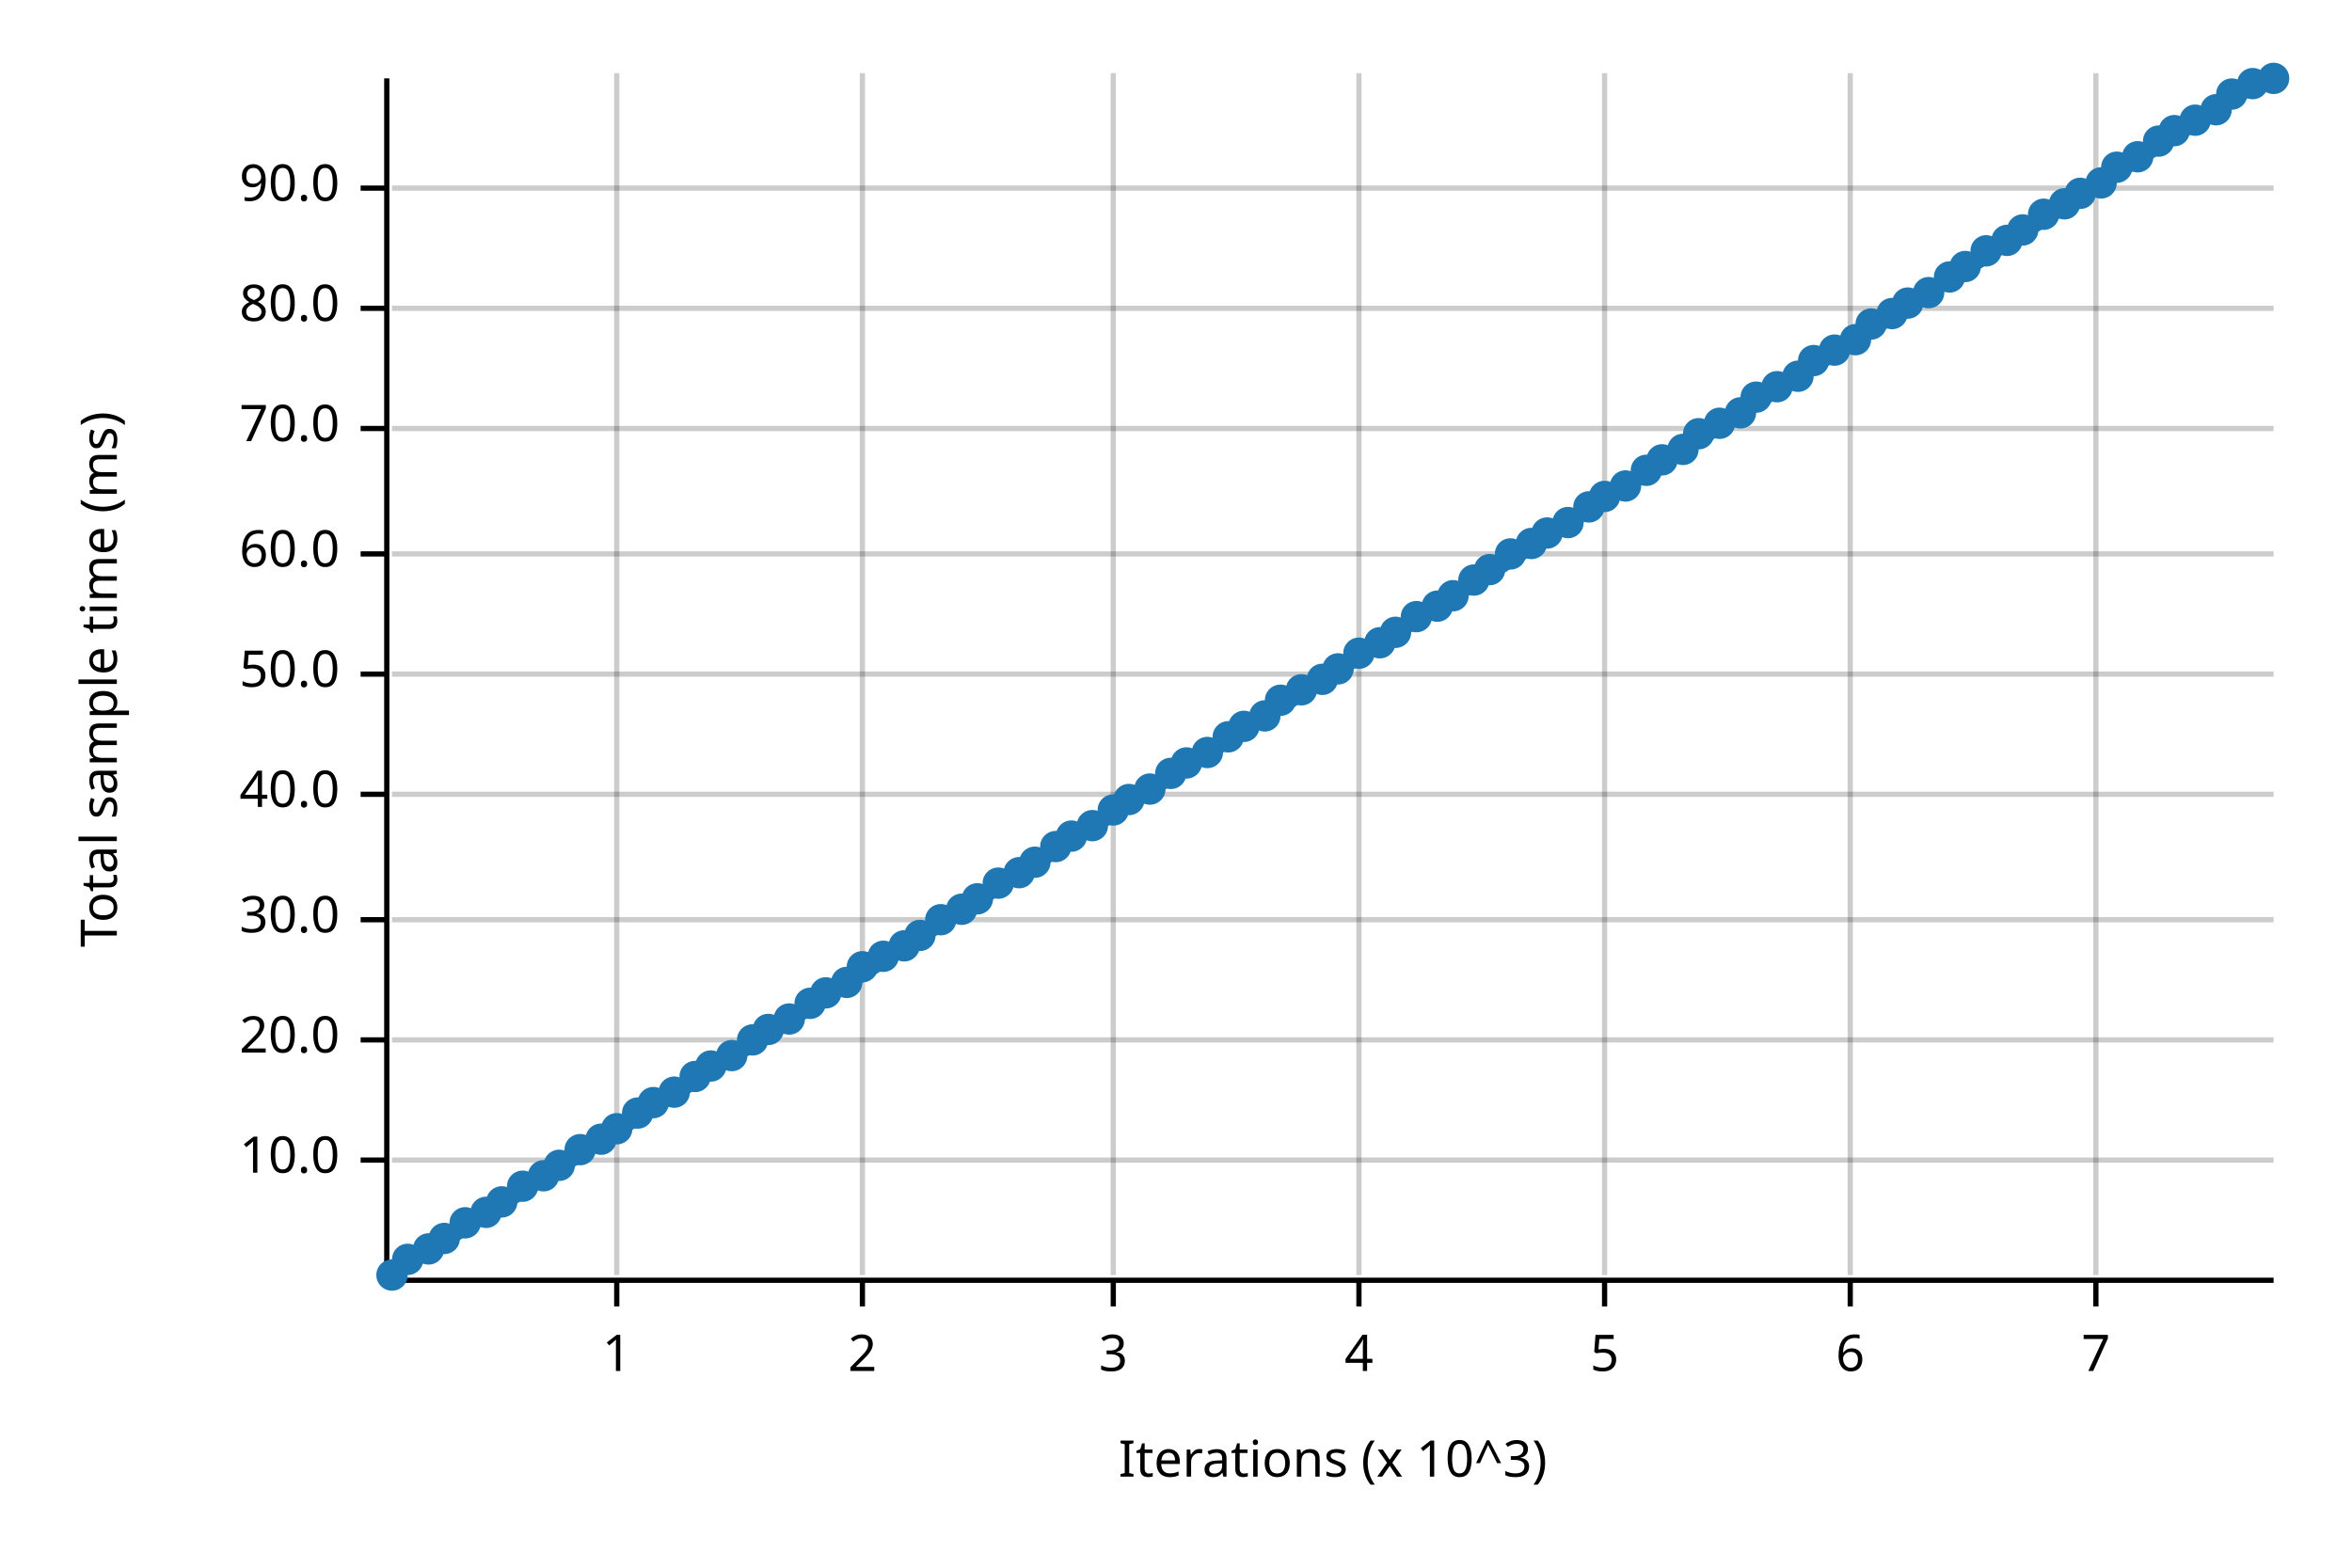
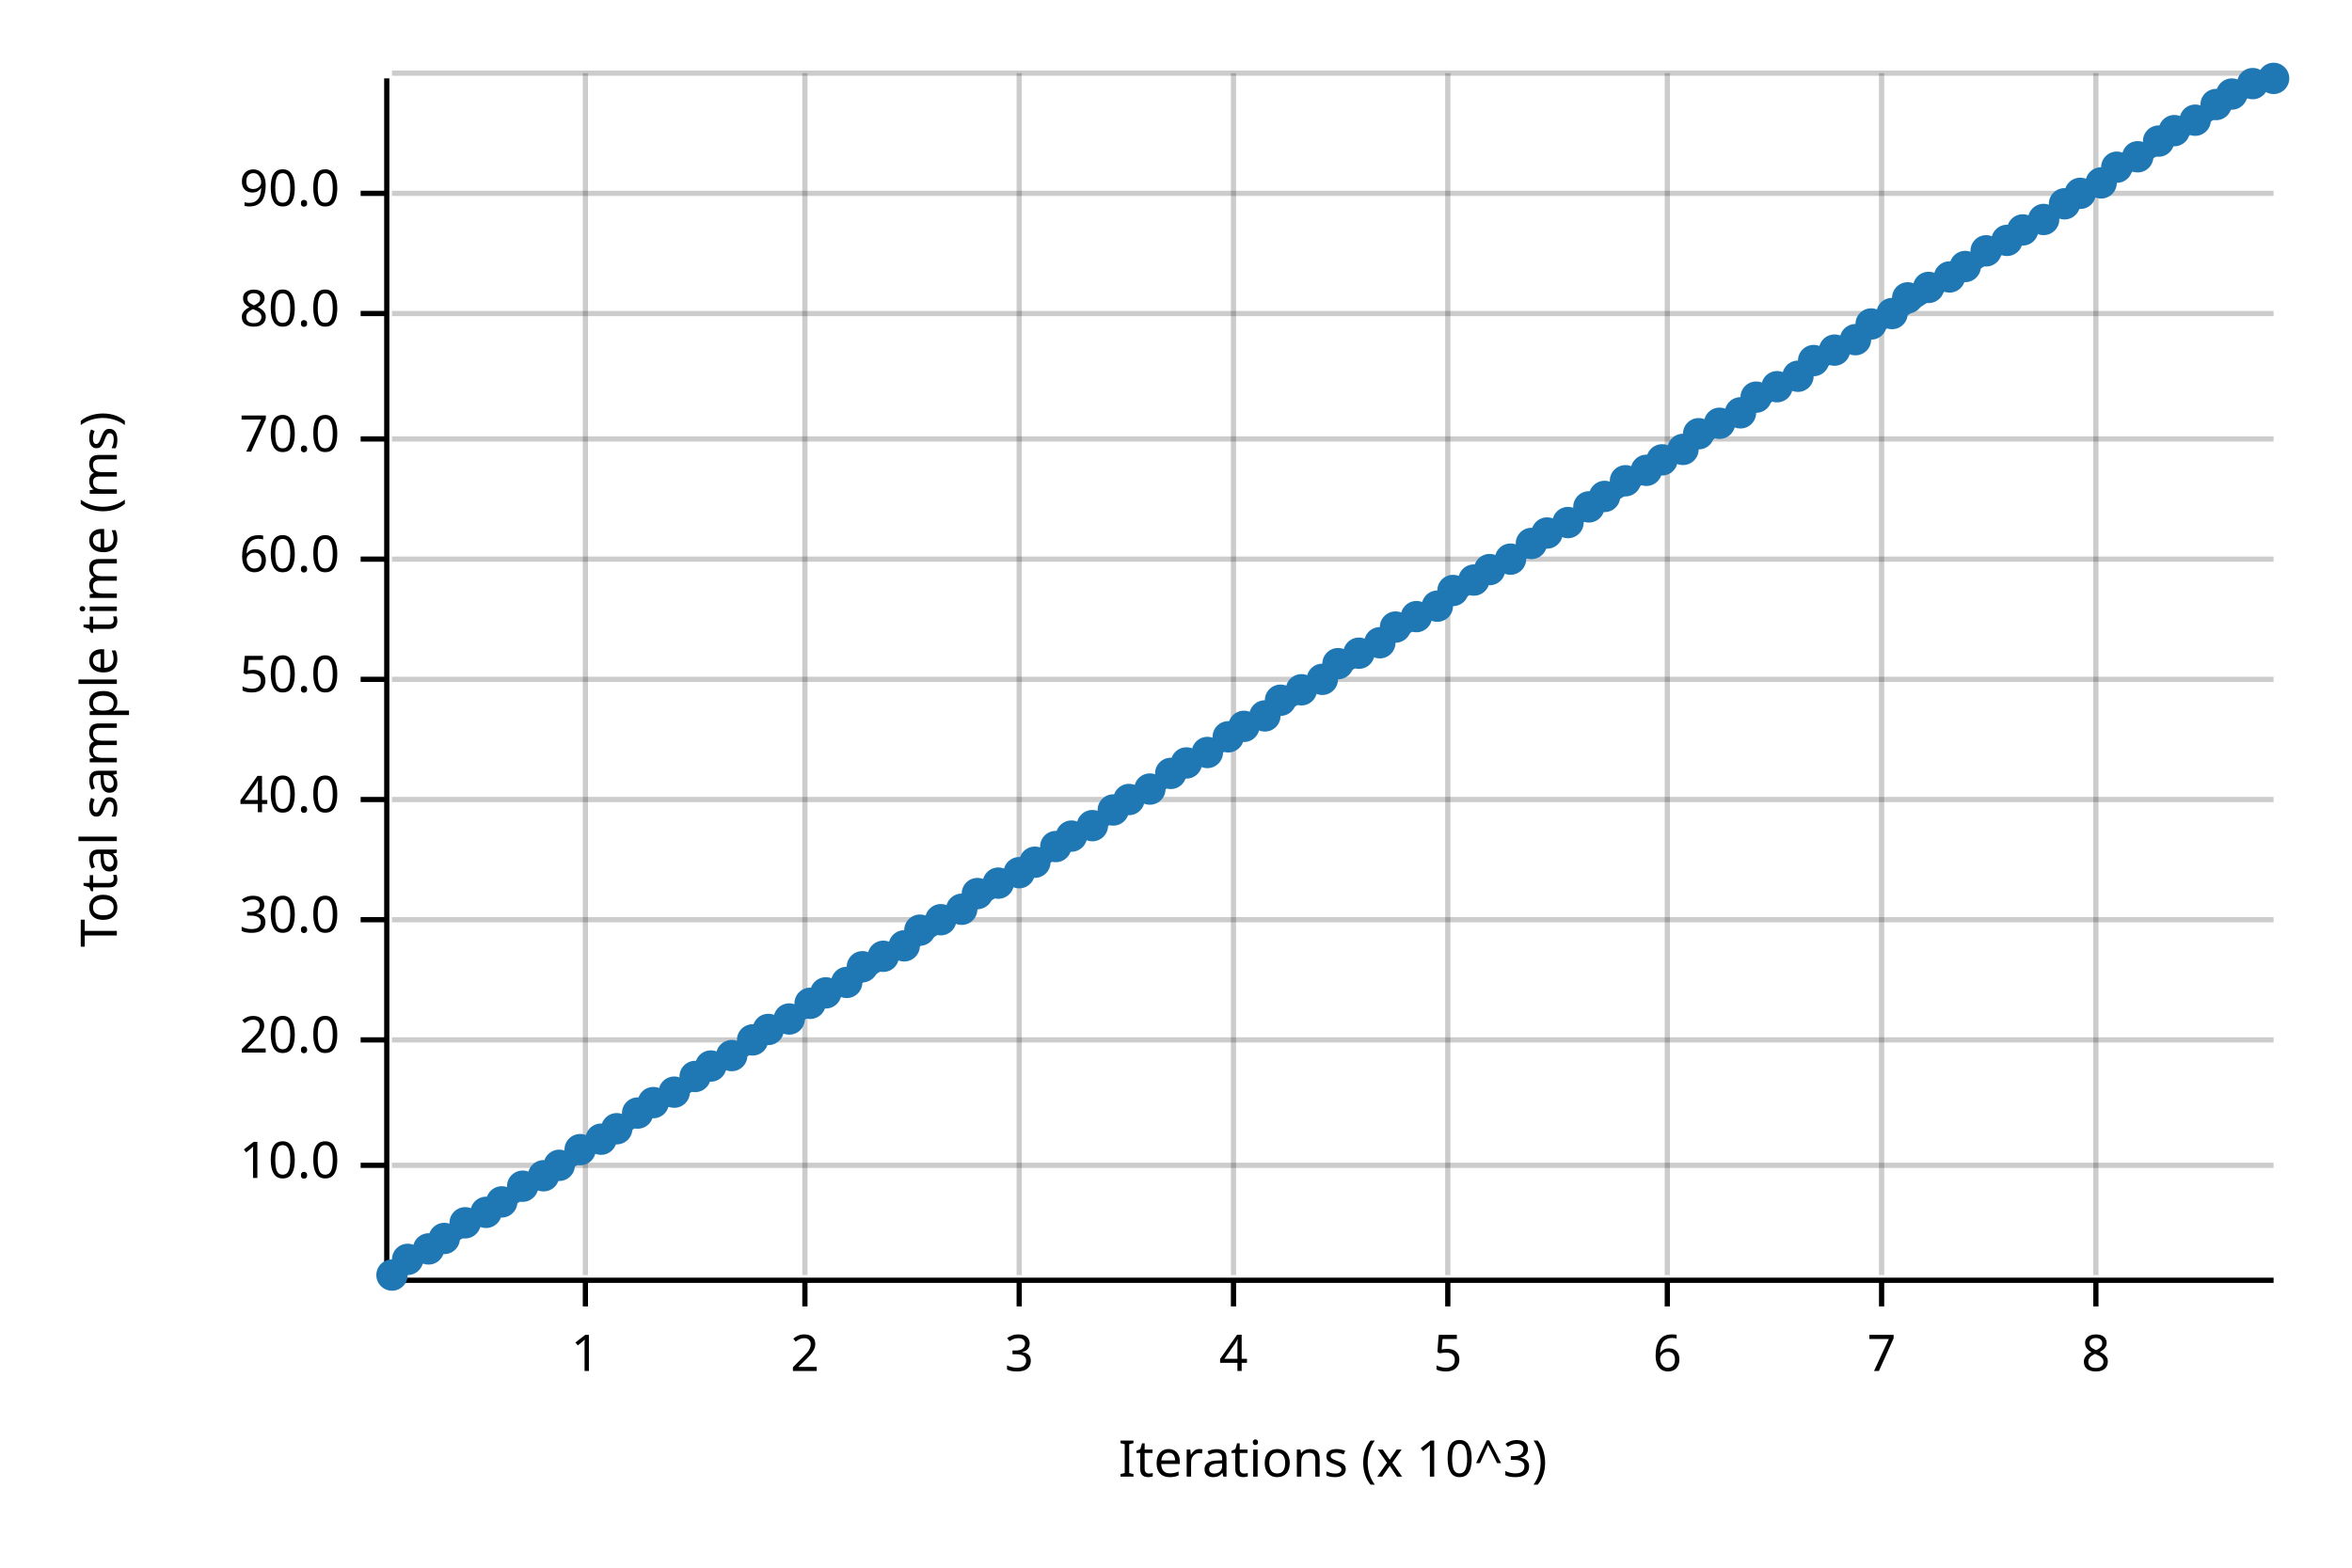
<svg xmlns="http://www.w3.org/2000/svg" width="450" height="300" viewBox="0 0 450 300">
  <text x="15" y="130" dy="0.76em" text-anchor="middle" font-family="sans-serif" font-size="9.677" opacity="1" fill="#000000" transform="rotate(270, 15, 130)">
Total sample time (ms)
</text>
  <text x="255" y="285" dy="-0.5ex" text-anchor="middle" font-family="sans-serif" font-size="9.677" opacity="1" fill="#000000">
Iterations (x 10^3)
</text>
-   <line opacity="0.2" stroke="#000000" stroke-width="1" x1="118" y1="244" x2="118" y2="14" />
-   <line opacity="0.2" stroke="#000000" stroke-width="1" x1="165" y1="244" x2="165" y2="14" />
-   <line opacity="0.2" stroke="#000000" stroke-width="1" x1="213" y1="244" x2="213" y2="14" />
-   <line opacity="0.2" stroke="#000000" stroke-width="1" x1="260" y1="244" x2="260" y2="14" />
-   <line opacity="0.2" stroke="#000000" stroke-width="1" x1="307" y1="244" x2="307" y2="14" />
-   <line opacity="0.2" stroke="#000000" stroke-width="1" x1="354" y1="244" x2="354" y2="14" />
+   <line opacity="0.2" stroke="#000000" stroke-width="1" x1="112" y1="244" x2="112" y2="14" />
+   <line opacity="0.2" stroke="#000000" stroke-width="1" x1="154" y1="244" x2="154" y2="14" />
+   <line opacity="0.2" stroke="#000000" stroke-width="1" x1="195" y1="244" x2="195" y2="14" />
+   <line opacity="0.2" stroke="#000000" stroke-width="1" x1="236" y1="244" x2="236" y2="14" />
+   <line opacity="0.2" stroke="#000000" stroke-width="1" x1="277" y1="244" x2="277" y2="14" />
+   <line opacity="0.2" stroke="#000000" stroke-width="1" x1="319" y1="244" x2="319" y2="14" />
+   <line opacity="0.2" stroke="#000000" stroke-width="1" x1="360" y1="244" x2="360" y2="14" />
  <line opacity="0.2" stroke="#000000" stroke-width="1" x1="401" y1="244" x2="401" y2="14" />
-   <line opacity="0.2" stroke="#000000" stroke-width="1" x1="75" y1="222" x2="435" y2="222" />
+   <line opacity="0.2" stroke="#000000" stroke-width="1" x1="75" y1="223" x2="435" y2="223" />
  <line opacity="0.2" stroke="#000000" stroke-width="1" x1="75" y1="199" x2="435" y2="199" />
  <line opacity="0.2" stroke="#000000" stroke-width="1" x1="75" y1="176" x2="435" y2="176" />
-   <line opacity="0.2" stroke="#000000" stroke-width="1" x1="75" y1="152" x2="435" y2="152" />
-   <line opacity="0.2" stroke="#000000" stroke-width="1" x1="75" y1="129" x2="435" y2="129" />
-   <line opacity="0.2" stroke="#000000" stroke-width="1" x1="75" y1="106" x2="435" y2="106" />
-   <line opacity="0.2" stroke="#000000" stroke-width="1" x1="75" y1="82" x2="435" y2="82" />
-   <line opacity="0.2" stroke="#000000" stroke-width="1" x1="75" y1="59" x2="435" y2="59" />
-   <line opacity="0.2" stroke="#000000" stroke-width="1" x1="75" y1="36" x2="435" y2="36" />
+   <line opacity="0.2" stroke="#000000" stroke-width="1" x1="75" y1="153" x2="435" y2="153" />
+   <line opacity="0.2" stroke="#000000" stroke-width="1" x1="75" y1="130" x2="435" y2="130" />
+   <line opacity="0.2" stroke="#000000" stroke-width="1" x1="75" y1="107" x2="435" y2="107" />
+   <line opacity="0.2" stroke="#000000" stroke-width="1" x1="75" y1="84" x2="435" y2="84" />
+   <line opacity="0.2" stroke="#000000" stroke-width="1" x1="75" y1="60" x2="435" y2="60" />
+   <line opacity="0.2" stroke="#000000" stroke-width="1" x1="75" y1="37" x2="435" y2="37" />
+   <line opacity="0.2" stroke="#000000" stroke-width="1" x1="75" y1="14" x2="435" y2="14" />
  <polyline fill="none" opacity="1" stroke="#000000" stroke-width="1" points="74,15 74,245 " />
-   <text x="65" y="222" dy="0.5ex" text-anchor="end" font-family="sans-serif" font-size="9.677" opacity="1" fill="#000000">
+   <text x="65" y="223" dy="0.5ex" text-anchor="end" font-family="sans-serif" font-size="9.677" opacity="1" fill="#000000">
10.0
</text>
-   <polyline fill="none" opacity="1" stroke="#000000" stroke-width="1" points="69,222 74,222 " />
+   <polyline fill="none" opacity="1" stroke="#000000" stroke-width="1" points="69,223 74,223 " />
  <text x="65" y="199" dy="0.5ex" text-anchor="end" font-family="sans-serif" font-size="9.677" opacity="1" fill="#000000">
20.0
</text>
  <polyline fill="none" opacity="1" stroke="#000000" stroke-width="1" points="69,199 74,199 " />
  <text x="65" y="176" dy="0.5ex" text-anchor="end" font-family="sans-serif" font-size="9.677" opacity="1" fill="#000000">
30.0
</text>
  <polyline fill="none" opacity="1" stroke="#000000" stroke-width="1" points="69,176 74,176 " />
-   <text x="65" y="152" dy="0.5ex" text-anchor="end" font-family="sans-serif" font-size="9.677" opacity="1" fill="#000000">
+   <text x="65" y="153" dy="0.5ex" text-anchor="end" font-family="sans-serif" font-size="9.677" opacity="1" fill="#000000">
40.0
</text>
-   <polyline fill="none" opacity="1" stroke="#000000" stroke-width="1" points="69,152 74,152 " />
-   <text x="65" y="129" dy="0.5ex" text-anchor="end" font-family="sans-serif" font-size="9.677" opacity="1" fill="#000000">
+   <polyline fill="none" opacity="1" stroke="#000000" stroke-width="1" points="69,153 74,153 " />
+   <text x="65" y="130" dy="0.5ex" text-anchor="end" font-family="sans-serif" font-size="9.677" opacity="1" fill="#000000">
50.0
</text>
-   <polyline fill="none" opacity="1" stroke="#000000" stroke-width="1" points="69,129 74,129 " />
-   <text x="65" y="106" dy="0.5ex" text-anchor="end" font-family="sans-serif" font-size="9.677" opacity="1" fill="#000000">
+   <polyline fill="none" opacity="1" stroke="#000000" stroke-width="1" points="69,130 74,130 " />
+   <text x="65" y="107" dy="0.5ex" text-anchor="end" font-family="sans-serif" font-size="9.677" opacity="1" fill="#000000">
60.0
</text>
-   <polyline fill="none" opacity="1" stroke="#000000" stroke-width="1" points="69,106 74,106 " />
-   <text x="65" y="82" dy="0.5ex" text-anchor="end" font-family="sans-serif" font-size="9.677" opacity="1" fill="#000000">
+   <polyline fill="none" opacity="1" stroke="#000000" stroke-width="1" points="69,107 74,107 " />
+   <text x="65" y="84" dy="0.5ex" text-anchor="end" font-family="sans-serif" font-size="9.677" opacity="1" fill="#000000">
70.0
</text>
-   <polyline fill="none" opacity="1" stroke="#000000" stroke-width="1" points="69,82 74,82 " />
-   <text x="65" y="59" dy="0.5ex" text-anchor="end" font-family="sans-serif" font-size="9.677" opacity="1" fill="#000000">
+   <polyline fill="none" opacity="1" stroke="#000000" stroke-width="1" points="69,84 74,84 " />
+   <text x="65" y="60" dy="0.5ex" text-anchor="end" font-family="sans-serif" font-size="9.677" opacity="1" fill="#000000">
80.0
</text>
-   <polyline fill="none" opacity="1" stroke="#000000" stroke-width="1" points="69,59 74,59 " />
-   <text x="65" y="36" dy="0.5ex" text-anchor="end" font-family="sans-serif" font-size="9.677" opacity="1" fill="#000000">
+   <polyline fill="none" opacity="1" stroke="#000000" stroke-width="1" points="69,60 74,60 " />
+   <text x="65" y="37" dy="0.5ex" text-anchor="end" font-family="sans-serif" font-size="9.677" opacity="1" fill="#000000">
90.0
</text>
-   <polyline fill="none" opacity="1" stroke="#000000" stroke-width="1" points="69,36 74,36 " />
+   <polyline fill="none" opacity="1" stroke="#000000" stroke-width="1" points="69,37 74,37 " />
  <polyline fill="none" opacity="1" stroke="#000000" stroke-width="1" points="75,245 435,245 " />
-   <text x="118" y="255" dy="0.76em" text-anchor="middle" font-family="sans-serif" font-size="9.677" opacity="1" fill="#000000">
+   <text x="112" y="255" dy="0.76em" text-anchor="middle" font-family="sans-serif" font-size="9.677" opacity="1" fill="#000000">
1
</text>
-   <polyline fill="none" opacity="1" stroke="#000000" stroke-width="1" points="118,245 118,250 " />
-   <text x="165" y="255" dy="0.76em" text-anchor="middle" font-family="sans-serif" font-size="9.677" opacity="1" fill="#000000">
+   <polyline fill="none" opacity="1" stroke="#000000" stroke-width="1" points="112,245 112,250 " />
+   <text x="154" y="255" dy="0.76em" text-anchor="middle" font-family="sans-serif" font-size="9.677" opacity="1" fill="#000000">
2
</text>
-   <polyline fill="none" opacity="1" stroke="#000000" stroke-width="1" points="165,245 165,250 " />
-   <text x="213" y="255" dy="0.76em" text-anchor="middle" font-family="sans-serif" font-size="9.677" opacity="1" fill="#000000">
+   <polyline fill="none" opacity="1" stroke="#000000" stroke-width="1" points="154,245 154,250 " />
+   <text x="195" y="255" dy="0.76em" text-anchor="middle" font-family="sans-serif" font-size="9.677" opacity="1" fill="#000000">
3
</text>
-   <polyline fill="none" opacity="1" stroke="#000000" stroke-width="1" points="213,245 213,250 " />
-   <text x="260" y="255" dy="0.76em" text-anchor="middle" font-family="sans-serif" font-size="9.677" opacity="1" fill="#000000">
+   <polyline fill="none" opacity="1" stroke="#000000" stroke-width="1" points="195,245 195,250 " />
+   <text x="236" y="255" dy="0.76em" text-anchor="middle" font-family="sans-serif" font-size="9.677" opacity="1" fill="#000000">
4
</text>
-   <polyline fill="none" opacity="1" stroke="#000000" stroke-width="1" points="260,245 260,250 " />
-   <text x="307" y="255" dy="0.76em" text-anchor="middle" font-family="sans-serif" font-size="9.677" opacity="1" fill="#000000">
+   <polyline fill="none" opacity="1" stroke="#000000" stroke-width="1" points="236,245 236,250 " />
+   <text x="277" y="255" dy="0.76em" text-anchor="middle" font-family="sans-serif" font-size="9.677" opacity="1" fill="#000000">
5
</text>
-   <polyline fill="none" opacity="1" stroke="#000000" stroke-width="1" points="307,245 307,250 " />
-   <text x="354" y="255" dy="0.76em" text-anchor="middle" font-family="sans-serif" font-size="9.677" opacity="1" fill="#000000">
+   <polyline fill="none" opacity="1" stroke="#000000" stroke-width="1" points="277,245 277,250 " />
+   <text x="319" y="255" dy="0.76em" text-anchor="middle" font-family="sans-serif" font-size="9.677" opacity="1" fill="#000000">
6
</text>
-   <polyline fill="none" opacity="1" stroke="#000000" stroke-width="1" points="354,245 354,250 " />
+   <polyline fill="none" opacity="1" stroke="#000000" stroke-width="1" points="319,245 319,250 " />
+   <text x="360" y="255" dy="0.76em" text-anchor="middle" font-family="sans-serif" font-size="9.677" opacity="1" fill="#000000">
+ 7
+ </text>
+   <polyline fill="none" opacity="1" stroke="#000000" stroke-width="1" points="360,245 360,250 " />
  <text x="401" y="255" dy="0.76em" text-anchor="middle" font-family="sans-serif" font-size="9.677" opacity="1" fill="#000000">
- 7
+ 8
</text>
  <polyline fill="none" opacity="1" stroke="#000000" stroke-width="1" points="401,245 401,250 " />
  <circle cx="75" cy="244" r="3" opacity="1" fill="#1F78B4" stroke="none" stroke-width="1" />
  <circle cx="78" cy="241" r="3" opacity="1" fill="#1F78B4" stroke="none" stroke-width="1" />
  <circle cx="82" cy="239" r="3" opacity="1" fill="#1F78B4" stroke="none" stroke-width="1" />
  <circle cx="85" cy="237" r="3" opacity="1" fill="#1F78B4" stroke="none" stroke-width="1" />
  <circle cx="89" cy="234" r="3" opacity="1" fill="#1F78B4" stroke="none" stroke-width="1" />
  <circle cx="93" cy="232" r="3" opacity="1" fill="#1F78B4" stroke="none" stroke-width="1" />
  <circle cx="96" cy="230" r="3" opacity="1" fill="#1F78B4" stroke="none" stroke-width="1" />
  <circle cx="100" cy="227" r="3" opacity="1" fill="#1F78B4" stroke="none" stroke-width="1" />
  <circle cx="104" cy="225" r="3" opacity="1" fill="#1F78B4" stroke="none" stroke-width="1" />
  <circle cx="107" cy="223" r="3" opacity="1" fill="#1F78B4" stroke="none" stroke-width="1" />
  <circle cx="111" cy="220" r="3" opacity="1" fill="#1F78B4" stroke="none" stroke-width="1" />
  <circle cx="115" cy="218" r="3" opacity="1" fill="#1F78B4" stroke="none" stroke-width="1" />
  <circle cx="118" cy="216" r="3" opacity="1" fill="#1F78B4" stroke="none" stroke-width="1" />
  <circle cx="122" cy="213" r="3" opacity="1" fill="#1F78B4" stroke="none" stroke-width="1" />
  <circle cx="125" cy="211" r="3" opacity="1" fill="#1F78B4" stroke="none" stroke-width="1" />
  <circle cx="129" cy="209" r="3" opacity="1" fill="#1F78B4" stroke="none" stroke-width="1" />
  <circle cx="133" cy="206" r="3" opacity="1" fill="#1F78B4" stroke="none" stroke-width="1" />
  <circle cx="136" cy="204" r="3" opacity="1" fill="#1F78B4" stroke="none" stroke-width="1" />
  <circle cx="140" cy="202" r="3" opacity="1" fill="#1F78B4" stroke="none" stroke-width="1" />
  <circle cx="144" cy="199" r="3" opacity="1" fill="#1F78B4" stroke="none" stroke-width="1" />
  <circle cx="147" cy="197" r="3" opacity="1" fill="#1F78B4" stroke="none" stroke-width="1" />
  <circle cx="151" cy="195" r="3" opacity="1" fill="#1F78B4" stroke="none" stroke-width="1" />
  <circle cx="155" cy="192" r="3" opacity="1" fill="#1F78B4" stroke="none" stroke-width="1" />
  <circle cx="158" cy="190" r="3" opacity="1" fill="#1F78B4" stroke="none" stroke-width="1" />
  <circle cx="162" cy="188" r="3" opacity="1" fill="#1F78B4" stroke="none" stroke-width="1" />
  <circle cx="165" cy="185" r="3" opacity="1" fill="#1F78B4" stroke="none" stroke-width="1" />
  <circle cx="169" cy="183" r="3" opacity="1" fill="#1F78B4" stroke="none" stroke-width="1" />
  <circle cx="173" cy="181" r="3" opacity="1" fill="#1F78B4" stroke="none" stroke-width="1" />
-   <circle cx="176" cy="179" r="3" opacity="1" fill="#1F78B4" stroke="none" stroke-width="1" />
+   <circle cx="176" cy="178" r="3" opacity="1" fill="#1F78B4" stroke="none" stroke-width="1" />
  <circle cx="180" cy="176" r="3" opacity="1" fill="#1F78B4" stroke="none" stroke-width="1" />
  <circle cx="184" cy="174" r="3" opacity="1" fill="#1F78B4" stroke="none" stroke-width="1" />
-   <circle cx="187" cy="172" r="3" opacity="1" fill="#1F78B4" stroke="none" stroke-width="1" />
+   <circle cx="187" cy="171" r="3" opacity="1" fill="#1F78B4" stroke="none" stroke-width="1" />
  <circle cx="191" cy="169" r="3" opacity="1" fill="#1F78B4" stroke="none" stroke-width="1" />
  <circle cx="195" cy="167" r="3" opacity="1" fill="#1F78B4" stroke="none" stroke-width="1" />
  <circle cx="198" cy="165" r="3" opacity="1" fill="#1F78B4" stroke="none" stroke-width="1" />
  <circle cx="202" cy="162" r="3" opacity="1" fill="#1F78B4" stroke="none" stroke-width="1" />
  <circle cx="205" cy="160" r="3" opacity="1" fill="#1F78B4" stroke="none" stroke-width="1" />
  <circle cx="209" cy="158" r="3" opacity="1" fill="#1F78B4" stroke="none" stroke-width="1" />
  <circle cx="213" cy="155" r="3" opacity="1" fill="#1F78B4" stroke="none" stroke-width="1" />
  <circle cx="216" cy="153" r="3" opacity="1" fill="#1F78B4" stroke="none" stroke-width="1" />
  <circle cx="220" cy="151" r="3" opacity="1" fill="#1F78B4" stroke="none" stroke-width="1" />
  <circle cx="224" cy="148" r="3" opacity="1" fill="#1F78B4" stroke="none" stroke-width="1" />
  <circle cx="227" cy="146" r="3" opacity="1" fill="#1F78B4" stroke="none" stroke-width="1" />
  <circle cx="231" cy="144" r="3" opacity="1" fill="#1F78B4" stroke="none" stroke-width="1" />
  <circle cx="235" cy="141" r="3" opacity="1" fill="#1F78B4" stroke="none" stroke-width="1" />
  <circle cx="238" cy="139" r="3" opacity="1" fill="#1F78B4" stroke="none" stroke-width="1" />
  <circle cx="242" cy="137" r="3" opacity="1" fill="#1F78B4" stroke="none" stroke-width="1" />
  <circle cx="245" cy="134" r="3" opacity="1" fill="#1F78B4" stroke="none" stroke-width="1" />
  <circle cx="249" cy="132" r="3" opacity="1" fill="#1F78B4" stroke="none" stroke-width="1" />
  <circle cx="253" cy="130" r="3" opacity="1" fill="#1F78B4" stroke="none" stroke-width="1" />
-   <circle cx="256" cy="128" r="3" opacity="1" fill="#1F78B4" stroke="none" stroke-width="1" />
+   <circle cx="256" cy="127" r="3" opacity="1" fill="#1F78B4" stroke="none" stroke-width="1" />
  <circle cx="260" cy="125" r="3" opacity="1" fill="#1F78B4" stroke="none" stroke-width="1" />
  <circle cx="264" cy="123" r="3" opacity="1" fill="#1F78B4" stroke="none" stroke-width="1" />
-   <circle cx="267" cy="121" r="3" opacity="1" fill="#1F78B4" stroke="none" stroke-width="1" />
+   <circle cx="267" cy="120" r="3" opacity="1" fill="#1F78B4" stroke="none" stroke-width="1" />
  <circle cx="271" cy="118" r="3" opacity="1" fill="#1F78B4" stroke="none" stroke-width="1" />
  <circle cx="275" cy="116" r="3" opacity="1" fill="#1F78B4" stroke="none" stroke-width="1" />
-   <circle cx="278" cy="114" r="3" opacity="1" fill="#1F78B4" stroke="none" stroke-width="1" />
+   <circle cx="278" cy="113" r="3" opacity="1" fill="#1F78B4" stroke="none" stroke-width="1" />
  <circle cx="282" cy="111" r="3" opacity="1" fill="#1F78B4" stroke="none" stroke-width="1" />
  <circle cx="285" cy="109" r="3" opacity="1" fill="#1F78B4" stroke="none" stroke-width="1" />
-   <circle cx="289" cy="106" r="3" opacity="1" fill="#1F78B4" stroke="none" stroke-width="1" />
+   <circle cx="289" cy="107" r="3" opacity="1" fill="#1F78B4" stroke="none" stroke-width="1" />
  <circle cx="293" cy="104" r="3" opacity="1" fill="#1F78B4" stroke="none" stroke-width="1" />
  <circle cx="296" cy="102" r="3" opacity="1" fill="#1F78B4" stroke="none" stroke-width="1" />
  <circle cx="300" cy="100" r="3" opacity="1" fill="#1F78B4" stroke="none" stroke-width="1" />
  <circle cx="304" cy="97" r="3" opacity="1" fill="#1F78B4" stroke="none" stroke-width="1" />
  <circle cx="307" cy="95" r="3" opacity="1" fill="#1F78B4" stroke="none" stroke-width="1" />
-   <circle cx="311" cy="93" r="3" opacity="1" fill="#1F78B4" stroke="none" stroke-width="1" />
+   <circle cx="311" cy="92" r="3" opacity="1" fill="#1F78B4" stroke="none" stroke-width="1" />
  <circle cx="315" cy="90" r="3" opacity="1" fill="#1F78B4" stroke="none" stroke-width="1" />
  <circle cx="318" cy="88" r="3" opacity="1" fill="#1F78B4" stroke="none" stroke-width="1" />
  <circle cx="322" cy="86" r="3" opacity="1" fill="#1F78B4" stroke="none" stroke-width="1" />
  <circle cx="325" cy="83" r="3" opacity="1" fill="#1F78B4" stroke="none" stroke-width="1" />
  <circle cx="329" cy="81" r="3" opacity="1" fill="#1F78B4" stroke="none" stroke-width="1" />
  <circle cx="333" cy="79" r="3" opacity="1" fill="#1F78B4" stroke="none" stroke-width="1" />
  <circle cx="336" cy="76" r="3" opacity="1" fill="#1F78B4" stroke="none" stroke-width="1" />
  <circle cx="340" cy="74" r="3" opacity="1" fill="#1F78B4" stroke="none" stroke-width="1" />
  <circle cx="344" cy="72" r="3" opacity="1" fill="#1F78B4" stroke="none" stroke-width="1" />
  <circle cx="347" cy="69" r="3" opacity="1" fill="#1F78B4" stroke="none" stroke-width="1" />
  <circle cx="351" cy="67" r="3" opacity="1" fill="#1F78B4" stroke="none" stroke-width="1" />
  <circle cx="355" cy="65" r="3" opacity="1" fill="#1F78B4" stroke="none" stroke-width="1" />
  <circle cx="358" cy="62" r="3" opacity="1" fill="#1F78B4" stroke="none" stroke-width="1" />
  <circle cx="362" cy="60" r="3" opacity="1" fill="#1F78B4" stroke="none" stroke-width="1" />
-   <circle cx="365" cy="58" r="3" opacity="1" fill="#1F78B4" stroke="none" stroke-width="1" />
-   <circle cx="369" cy="56" r="3" opacity="1" fill="#1F78B4" stroke="none" stroke-width="1" />
+   <circle cx="365" cy="57" r="3" opacity="1" fill="#1F78B4" stroke="none" stroke-width="1" />
+   <circle cx="369" cy="55" r="3" opacity="1" fill="#1F78B4" stroke="none" stroke-width="1" />
  <circle cx="373" cy="53" r="3" opacity="1" fill="#1F78B4" stroke="none" stroke-width="1" />
  <circle cx="376" cy="51" r="3" opacity="1" fill="#1F78B4" stroke="none" stroke-width="1" />
  <circle cx="380" cy="48" r="3" opacity="1" fill="#1F78B4" stroke="none" stroke-width="1" />
  <circle cx="384" cy="46" r="3" opacity="1" fill="#1F78B4" stroke="none" stroke-width="1" />
  <circle cx="387" cy="44" r="3" opacity="1" fill="#1F78B4" stroke="none" stroke-width="1" />
-   <circle cx="391" cy="41" r="3" opacity="1" fill="#1F78B4" stroke="none" stroke-width="1" />
+   <circle cx="391" cy="42" r="3" opacity="1" fill="#1F78B4" stroke="none" stroke-width="1" />
  <circle cx="395" cy="39" r="3" opacity="1" fill="#1F78B4" stroke="none" stroke-width="1" />
  <circle cx="398" cy="37" r="3" opacity="1" fill="#1F78B4" stroke="none" stroke-width="1" />
  <circle cx="402" cy="35" r="3" opacity="1" fill="#1F78B4" stroke="none" stroke-width="1" />
  <circle cx="405" cy="32" r="3" opacity="1" fill="#1F78B4" stroke="none" stroke-width="1" />
  <circle cx="409" cy="30" r="3" opacity="1" fill="#1F78B4" stroke="none" stroke-width="1" />
  <circle cx="413" cy="27" r="3" opacity="1" fill="#1F78B4" stroke="none" stroke-width="1" />
  <circle cx="416" cy="25" r="3" opacity="1" fill="#1F78B4" stroke="none" stroke-width="1" />
  <circle cx="420" cy="23" r="3" opacity="1" fill="#1F78B4" stroke="none" stroke-width="1" />
-   <circle cx="424" cy="21" r="3" opacity="1" fill="#1F78B4" stroke="none" stroke-width="1" />
+   <circle cx="424" cy="20" r="3" opacity="1" fill="#1F78B4" stroke="none" stroke-width="1" />
  <circle cx="427" cy="18" r="3" opacity="1" fill="#1F78B4" stroke="none" stroke-width="1" />
  <circle cx="431" cy="16" r="3" opacity="1" fill="#1F78B4" stroke="none" stroke-width="1" />
  <circle cx="435" cy="15" r="3" opacity="1" fill="#1F78B4" stroke="none" stroke-width="1" />
  <polyline fill="none" opacity="1" stroke="#1F78B4" stroke-width="1" points="75,245 435,15 " />
  <polygon opacity="0.25" fill="#1F78B4" points="75,245 435,15 435,15 " />
</svg>
